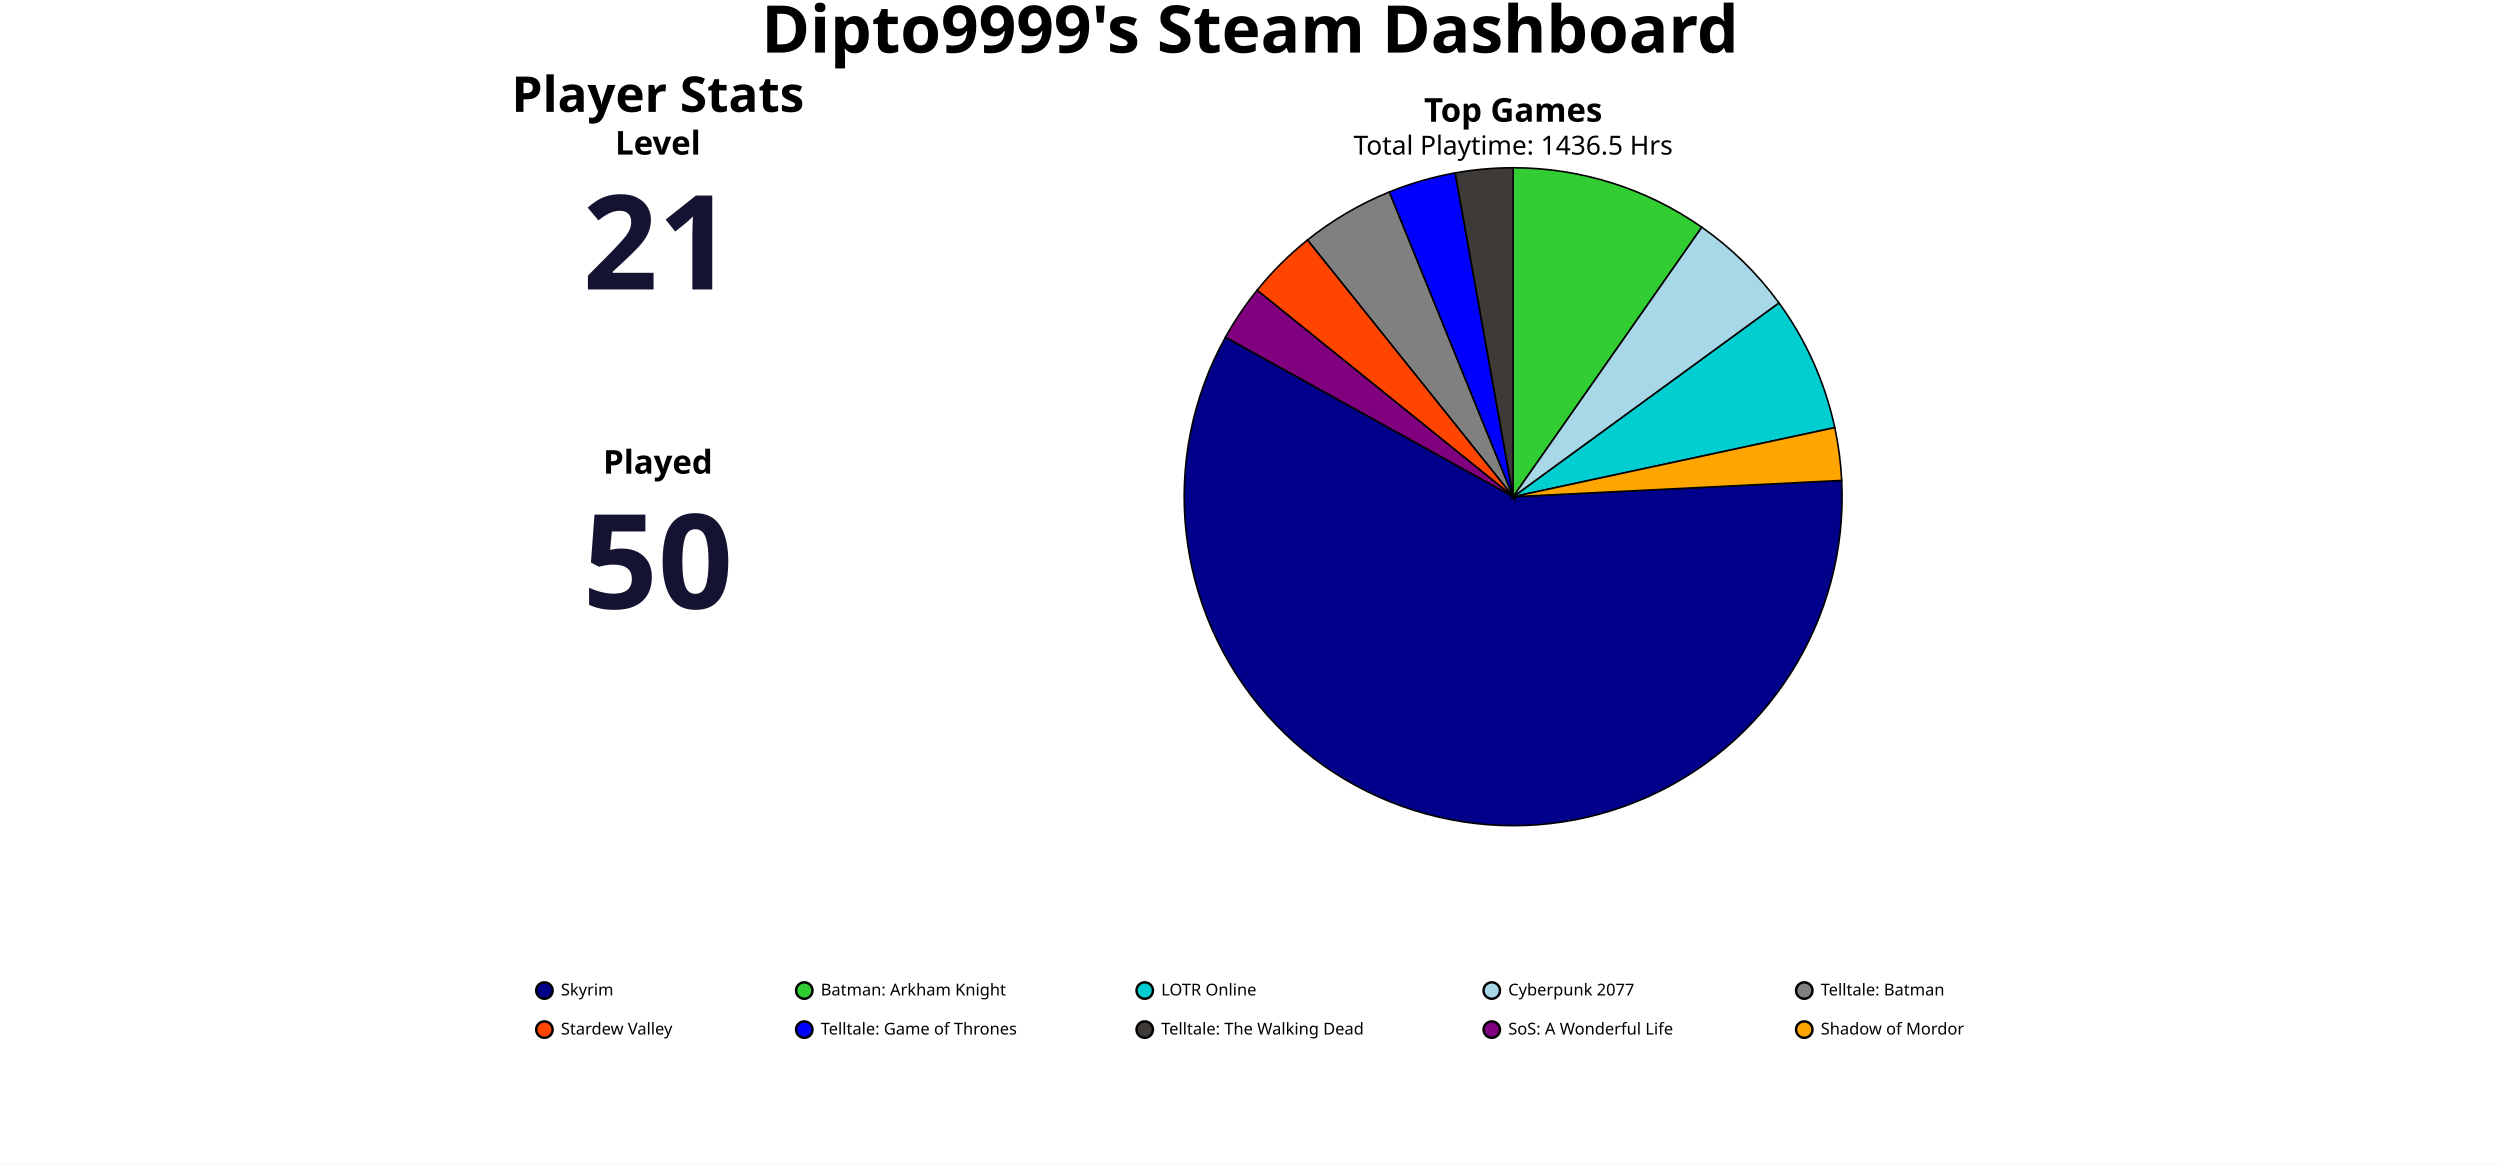
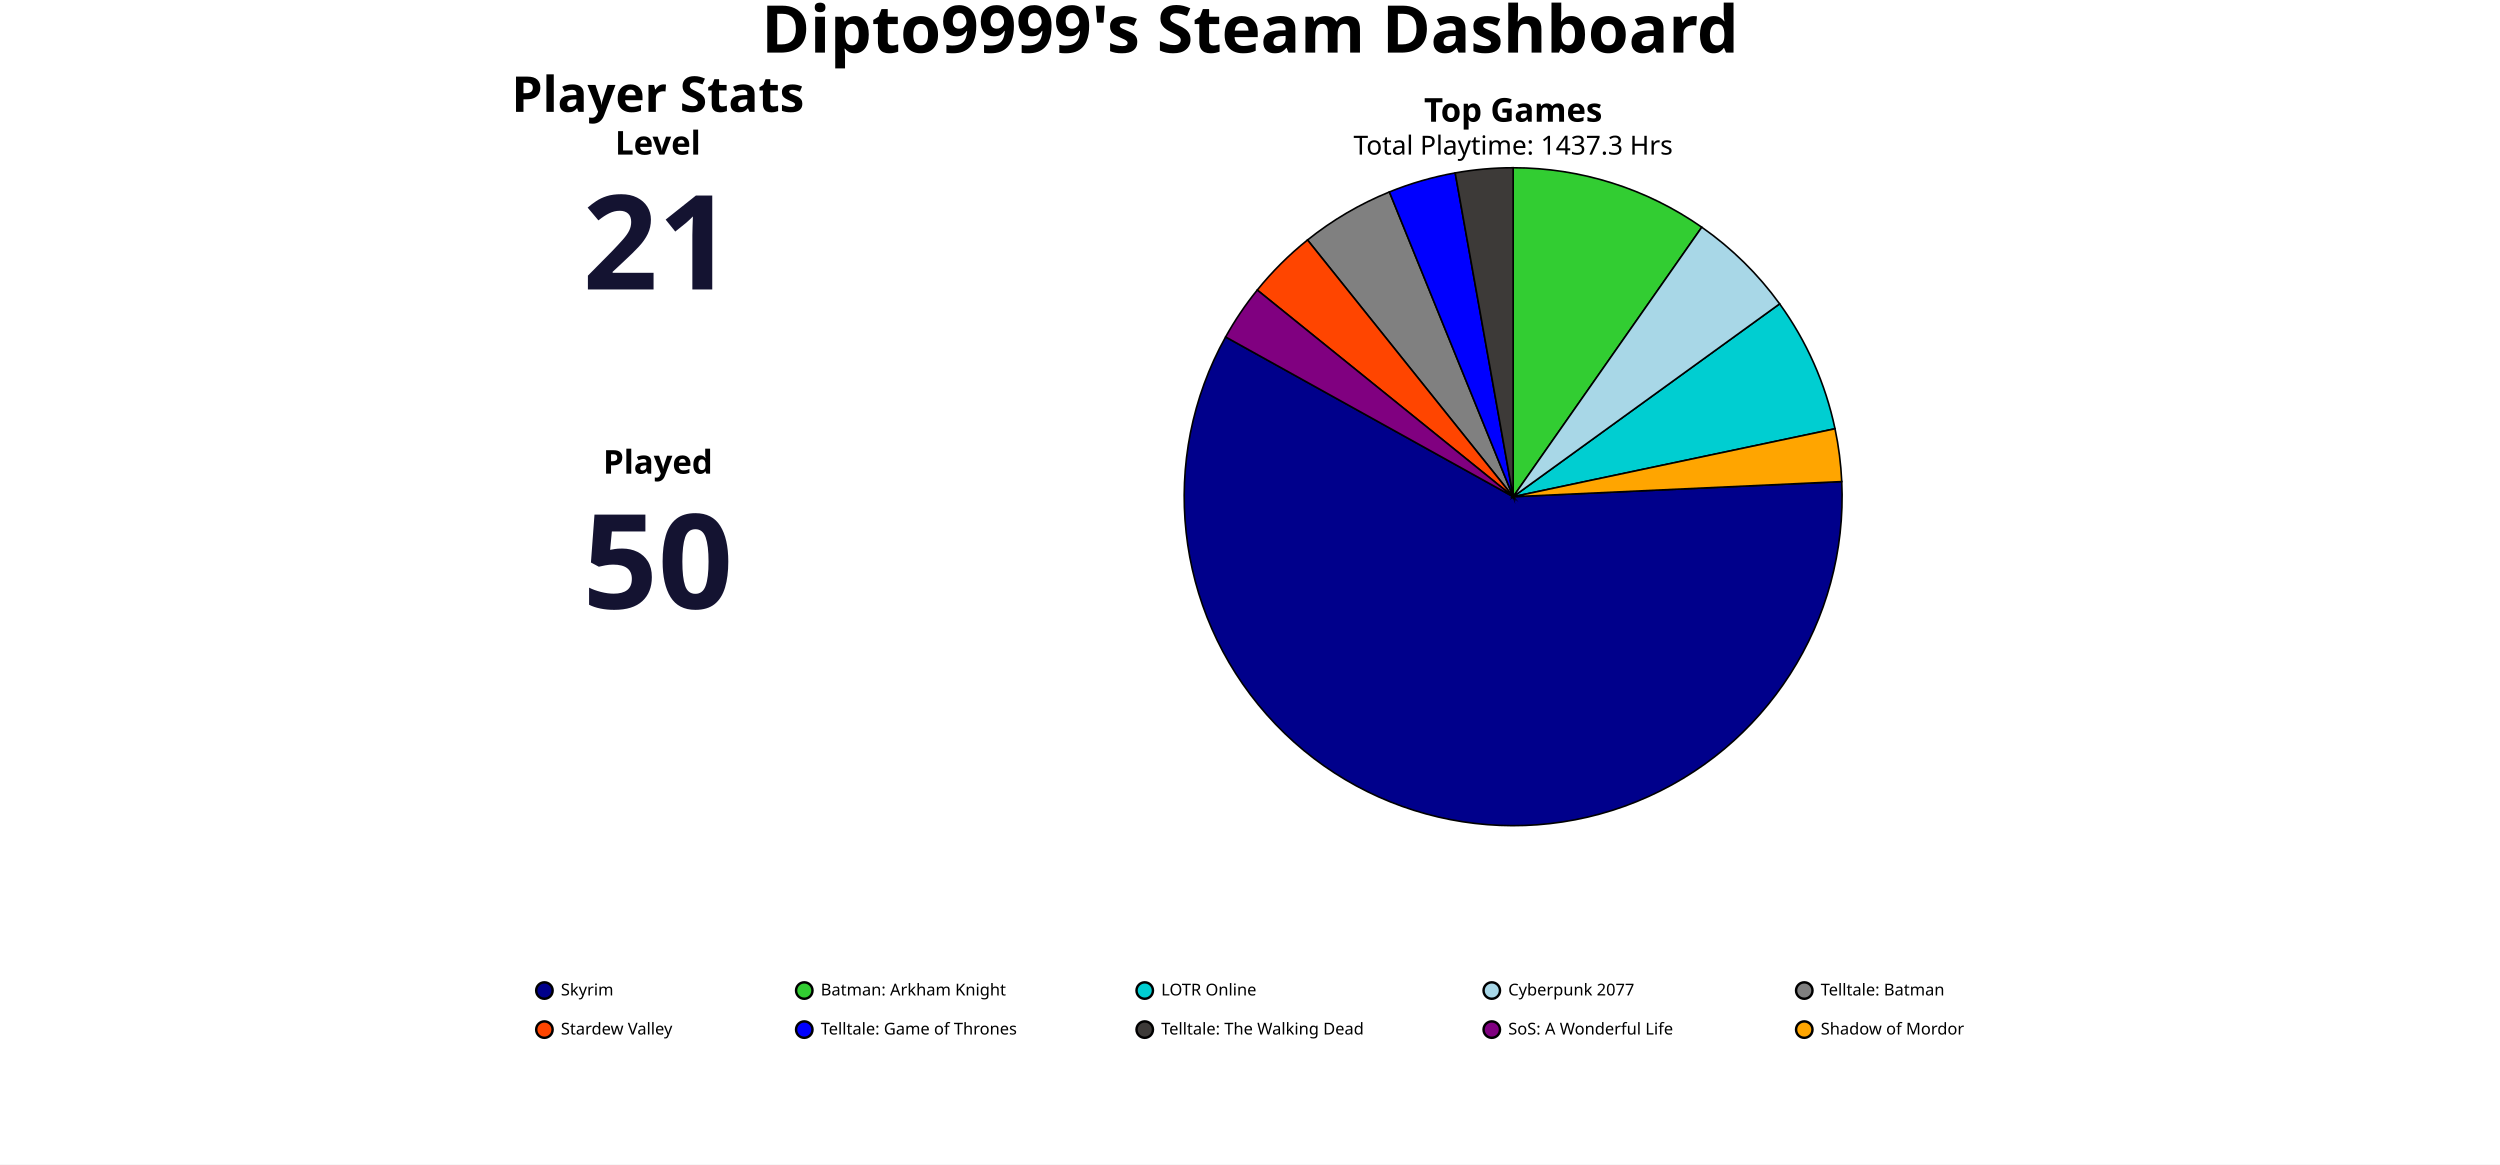
<svg xmlns="http://www.w3.org/2000/svg" version="1.1" class="marks" width="1520" height="708" viewBox="0 0 1520 708">
  <rect width="1520" height="708" fill="white" />
  <g fill="none" stroke-miterlimit="10" transform="translate(250,102)">
    <g class="mark-group role-frame root" role="graphics-object" aria-roledescription="group mark container">
      <g transform="translate(0,0)">
        <path class="background" aria-hidden="true" d="M0,0h0v0h0Z" />
        <g>
          <g class="mark-group role-scope concat_0_group" role="graphics-object" aria-roledescription="group mark container">
            <g transform="translate(0,0)">
              <path class="background" aria-hidden="true" d="M0,0h0v0h0Z" />
              <g>
                <g class="mark-group role-scope concat_0_concat_0_group" role="graphics-object" aria-roledescription="group mark container">
                  <g transform="translate(0,0)">
                    <path class="background" aria-hidden="true" d="M0,0h300v150h-300Z" stroke="#ddd" stroke-opacity="0" stroke-width="1.5" />
                    <g>
                      <g class="mark-text role-mark concat_0_concat_0_marks" role="graphics-object" aria-roledescription="text mark container">
                        <text aria-label="Metric: Level; Value: 21" role="graphics-symbol" aria-roledescription="text mark" text-anchor="middle" transform="translate(150,74)" font-family="sans-serif" font-size="80px" font-weight="bold" fill="#141331">21</text>
                      </g>
                      <g class="mark-group role-title">
                        <g transform="translate(150,-24)">
                          <path class="background" aria-hidden="true" d="M0,0h0v0h0Z" pointer-events="none" />
                          <g>
                            <g class="mark-text role-title-text" role="graphics-symbol" aria-roledescription="title" aria-label="Title text 'Level'" pointer-events="none">
                              <text text-anchor="middle" transform="translate(0,16)" font-family="sans-serif" font-size="20px" font-weight="bold" fill="#000" opacity="1">Level</text>
                            </g>
                          </g>
                          <path class="foreground" aria-hidden="true" d="" pointer-events="none" display="none" />
                        </g>
                      </g>
                    </g>
                    <path class="foreground" aria-hidden="true" d="" display="none" />
                  </g>
                </g>
                <g class="mark-group role-scope concat_0_concat_1_group" role="graphics-object" aria-roledescription="group mark container">
                  <g transform="translate(0,194)">
                    <path class="background" aria-hidden="true" d="M0,0h300v150h-300Z" stroke="#ddd" stroke-opacity="0" stroke-width="1.5" />
                    <g>
                      <g class="mark-text role-mark concat_0_concat_1_marks" role="graphics-object" aria-roledescription="text mark container">
                        <text aria-label="Metric: Played; Value: 50" role="graphics-symbol" aria-roledescription="text mark" text-anchor="middle" transform="translate(150,74)" font-family="sans-serif" font-size="80px" font-weight="bold" fill="#141331">50</text>
                      </g>
                      <g class="mark-group role-title">
                        <g transform="translate(150,-24)">
                          <path class="background" aria-hidden="true" d="M0,0h0v0h0Z" pointer-events="none" />
                          <g>
                            <g class="mark-text role-title-text" role="graphics-symbol" aria-roledescription="title" aria-label="Title text 'Played'" pointer-events="none">
                              <text text-anchor="middle" transform="translate(0,16)" font-family="sans-serif" font-size="20px" font-weight="bold" fill="#000" opacity="1">Played</text>
                            </g>
                          </g>
                          <path class="foreground" aria-hidden="true" d="" pointer-events="none" display="none" />
                        </g>
                      </g>
                    </g>
                    <path class="foreground" aria-hidden="true" d="" display="none" />
                  </g>
                </g>
                <g class="mark-group role-title">
                  <g transform="translate(150,-58)">
                    <path class="background" aria-hidden="true" d="M0,0h0v0h0Z" pointer-events="none" />
                    <g>
                      <g class="mark-text role-title-text" role="graphics-symbol" aria-roledescription="title" aria-label="Title text 'Player Stats'" pointer-events="none">
                        <text text-anchor="middle" transform="translate(0,24)" font-family="sans-serif" font-size="30px" font-weight="bold" fill="#000" opacity="1">Player Stats</text>
                      </g>
                    </g>
                    <path class="foreground" aria-hidden="true" d="" pointer-events="none" display="none" />
                  </g>
                </g>
              </g>
              <path class="foreground" aria-hidden="true" d="" display="none" />
            </g>
          </g>
          <g class="mark-group role-scope concat_1_group" role="graphics-object" aria-roledescription="group mark container">
            <g transform="translate(320,0)">
              <path class="background" aria-hidden="true" d="M0,0h700v400h-700Z" />
              <g>
                <g class="mark-arc role-mark concat_1_marks" role="graphics-object" aria-roledescription="arc mark container">
-                   <path aria-label="playtime_percentage: 58.84; name: Skyrim; Game: Skyrim; Time (Hrs): 845.3; Playtime (%): 58.84" role="graphics-symbol" aria-roledescription="arc mark" transform="translate(350,200)" d="M-174.907,-96.992A200,200,0,1,0,199.755,-9.893L0,0Z" fill="#00008B" stroke="black" stroke-width="1" />
-                   <path aria-label="playtime_percentage: 9.72; name: Batman: Arkham Knight; Game: Batman: Arkham Knight; Time (Hrs): 139.7; Playtime (%): 9.72" role="graphics-symbol" aria-roledescription="arc mark" transform="translate(350,200)" d="M114.702,-163.839A200,200,0,0,0,0,-200L0,0Z" fill="#32CD32" stroke="black" stroke-width="1" />
-                   <path aria-label="playtime_percentage: 6.66; name: LOTR Online; Game: LOTR Online; Time (Hrs): 95.7; Playtime (%): 6.66" role="graphics-symbol" aria-roledescription="arc mark" transform="translate(350,200)" d="M195.539,-42.006A200,200,0,0,0,161.593,-117.847L0,0Z" fill="#00CED1" stroke="black" stroke-width="1" />
-                   <path aria-label="playtime_percentage: 5.25; name: Cyberpunk 2077; Game: Cyberpunk 2077; Time (Hrs): 75.5; Playtime (%): 5.25" role="graphics-symbol" aria-roledescription="arc mark" transform="translate(350,200)" d="M161.593,-117.847A200,200,0,0,0,114.702,-163.839L0,0Z" fill="#A8D7E7" stroke="black" stroke-width="1" />
-                   <path aria-label="playtime_percentage: 4.61; name: Telltale: Batman; Game: Telltale: Batman; Time (Hrs): 66.2; Playtime (%): 4.61" role="graphics-symbol" aria-roledescription="arc mark" transform="translate(350,200)" d="M-75.265,-185.298A200,200,0,0,0,-125.059,-156.078L0,0Z" fill="#808080" stroke="black" stroke-width="1" />
-                   <path aria-label="playtime_percentage: 3.45; name: Stardew Valley; Game: Stardew Valley; Time (Hrs): 49.5; Playtime (%): 3.45" role="graphics-symbol" aria-roledescription="arc mark" transform="translate(350,200)" d="M-125.059,-156.078A200,200,0,0,0,-155.704,-125.524L0,0Z" fill="#FF4500" stroke="black" stroke-width="1" />
-                   <path aria-label="playtime_percentage: 3.32; name: Telltale: Game of Thrones; Game: Telltale: Game of Thrones; Time (Hrs): 47.7; Playtime (%): 3.32" role="graphics-symbol" aria-roledescription="arc mark" transform="translate(350,200)" d="M-35.256,-196.868A200,200,0,0,0,-75.265,-185.298L0,0Z" fill="#0000FF" stroke="black" stroke-width="1" />
-                   <path aria-label="playtime_percentage: 2.82; name: Telltale: The Walking Dead; Game: Telltale: The Walking Dead; Time (Hrs): 40.5; Playtime (%): 2.82" role="graphics-symbol" aria-roledescription="arc mark" transform="translate(350,200)" d="M0,-200A200,200,0,0,0,-35.256,-196.868L0,0Z" fill="#3D3A38" stroke="black" stroke-width="1" />
-                   <path aria-label="playtime_percentage: 2.74; name: SoS: A Wonderful Life; Game: SoS: A Wonderful Life; Time (Hrs): 39.4; Playtime (%): 2.74" role="graphics-symbol" aria-roledescription="arc mark" transform="translate(350,200)" d="M-155.704,-125.524A200,200,0,0,0,-174.907,-96.992L0,0Z" fill="#800080" stroke="black" stroke-width="1" />
-                   <path aria-label="playtime_percentage: 2.58; name: Shadow of Mordor; Game: Shadow of Mordor; Time (Hrs): 37.0; Playtime (%): 2.58" role="graphics-symbol" aria-roledescription="arc mark" transform="translate(350,200)" d="M199.755,-9.893A200,200,0,0,0,195.539,-42.006L0,0Z" fill="#FFA500" stroke="black" stroke-width="1" />
+                   <path aria-label="playtime_percentage: 58.81; name: Skyrim; Game: Skyrim; Time (Hrs): 845.3; Playtime (%): 58.81" role="graphics-symbol" aria-roledescription="arc mark" transform="translate(350,200)" d="M-174.826,-97.139A200,200,0,1,0,199.788,-9.201L0,0Z" fill="#00008B" stroke="black" stroke-width="1" />
+                   <path aria-label="playtime_percentage: 9.72; name: Batman: Arkham Knight; Game: Batman: Arkham Knight; Time (Hrs): 139.7; Playtime (%): 9.72" role="graphics-symbol" aria-roledescription="arc mark" transform="translate(350,200)" d="M114.682,-163.853A200,200,0,0,0,0,-200L0,0Z" fill="#32CD32" stroke="black" stroke-width="1" />
+                   <path aria-label="playtime_percentage: 6.66; name: LOTR Online; Game: LOTR Online; Time (Hrs): 95.7; Playtime (%): 6.66" role="graphics-symbol" aria-roledescription="arc mark" transform="translate(350,200)" d="M195.685,-41.322A200,200,0,0,0,162.014,-117.267L0,0Z" fill="#00CED1" stroke="black" stroke-width="1" />
+                   <path aria-label="playtime_percentage: 5.31; name: Cyberpunk 2077; Game: Cyberpunk 2077; Time (Hrs): 76.3; Playtime (%): 5.31" role="graphics-symbol" aria-roledescription="arc mark" transform="translate(350,200)" d="M162.014,-117.267A200,200,0,0,0,114.682,-163.853L0,0Z" fill="#A8D7E7" stroke="black" stroke-width="1" />
+                   <path aria-label="playtime_percentage: 4.61; name: Telltale: Batman; Game: Telltale: Batman; Time (Hrs): 66.2; Playtime (%): 4.61" role="graphics-symbol" aria-roledescription="arc mark" transform="translate(350,200)" d="M-75.251,-185.303A200,200,0,0,0,-125.038,-156.095L0,0Z" fill="#808080" stroke="black" stroke-width="1" />
+                   <path aria-label="playtime_percentage: 3.44; name: Stardew Valley; Game: Stardew Valley; Time (Hrs): 49.5; Playtime (%): 3.44" role="graphics-symbol" aria-roledescription="arc mark" transform="translate(350,200)" d="M-125.038,-156.095A200,200,0,0,0,-155.602,-125.65L0,0Z" fill="#FF4500" stroke="black" stroke-width="1" />
+                   <path aria-label="playtime_percentage: 3.32; name: Telltale: Game of Thrones; Game: Telltale: Game of Thrones; Time (Hrs): 47.7; Playtime (%): 3.32" role="graphics-symbol" aria-roledescription="arc mark" transform="translate(350,200)" d="M-35.249,-196.869A200,200,0,0,0,-75.251,-185.303L0,0Z" fill="#0000FF" stroke="black" stroke-width="1" />
+                   <path aria-label="playtime_percentage: 2.82; name: Telltale: The Walking Dead; Game: Telltale: The Walking Dead; Time (Hrs): 40.5; Playtime (%): 2.82" role="graphics-symbol" aria-roledescription="arc mark" transform="translate(350,200)" d="M0,-200A200,200,0,0,0,-35.249,-196.869L0,0Z" fill="#3D3A38" stroke="black" stroke-width="1" />
+                   <path aria-label="playtime_percentage: 2.74; name: SoS: A Wonderful Life; Game: SoS: A Wonderful Life; Time (Hrs): 39.4; Playtime (%): 2.74" role="graphics-symbol" aria-roledescription="arc mark" transform="translate(350,200)" d="M-155.602,-125.65A200,200,0,0,0,-174.826,-97.139L0,0Z" fill="#800080" stroke="black" stroke-width="1" />
+                   <path aria-label="playtime_percentage: 2.58; name: Shadow of Mordor; Game: Shadow of Mordor; Time (Hrs): 37.0; Playtime (%): 2.58" role="graphics-symbol" aria-roledescription="arc mark" transform="translate(350,200)" d="M199.788,-9.201A200,200,0,0,0,195.685,-41.322L0,0Z" fill="#FFA500" stroke="black" stroke-width="1" />
                </g>
                <g class="mark-group role-title">
                  <g transform="translate(350,-44)">
                    <path class="background" aria-hidden="true" d="M0,0h0v0h0Z" pointer-events="none" />
                    <g>
                      <g class="mark-text role-title-text" role="graphics-symbol" aria-roledescription="title" aria-label="Title text 'Top Games'" pointer-events="none">
                        <text text-anchor="middle" transform="translate(0,16)" font-family="sans-serif" font-size="20px" font-weight="bold" fill="#000" opacity="1">Top Games</text>
                      </g>
-                       <g class="mark-text role-title-subtitle" role="graphics-symbol" aria-roledescription="subtitle" aria-label="Subtitle text 'Total Playtime: 1436.5 Hrs'" pointer-events="none">
-                         <text text-anchor="middle" transform="translate(0,36)" font-family="sans-serif" font-size="16px" fill="#000" opacity="1">Total Playtime: 1436.5 Hrs</text>
+                       <g class="mark-text role-title-subtitle" role="graphics-symbol" aria-roledescription="subtitle" aria-label="Subtitle text 'Total Playtime: 1437.3 Hrs'" pointer-events="none">
+                         <text text-anchor="middle" transform="translate(0,36)" font-family="sans-serif" font-size="16px" fill="#000" opacity="1">Total Playtime: 1437.3 Hrs</text>
                      </g>
                    </g>
                    <path class="foreground" aria-hidden="true" d="" pointer-events="none" display="none" />
                  </g>
                </g>
              </g>
              <path class="foreground" aria-hidden="true" d="" display="none" />
            </g>
          </g>
          <g class="mark-group role-legend" role="graphics-symbol" aria-roledescription="legend" aria-label="Symbol legend for fill color with 10 values: Skyrim, Batman: Arkham Knight, LOTR Online, Cyberpunk 2077, Telltale: Batman, ending with Shadow of Mordor">
            <g transform="translate(0,419)">
              <path class="background" aria-hidden="true" d="M0,0h1014v187h-1014Z" pointer-events="none" />
              <g>
                <g class="mark-group role-legend-entry">
                  <g transform="translate(75,75)">
                    <path class="background" aria-hidden="true" d="M0,0h0v0h0Z" pointer-events="none" />
                    <g>
                      <g class="mark-group role-scope" role="graphics-object" aria-roledescription="group mark container">
                        <g transform="translate(0,0.25)">
                          <path class="background" aria-hidden="true" d="M0,0h81.957v12.5h-81.957Z" pointer-events="none" opacity="1" />
                          <g>
                            <g class="mark-symbol role-legend-symbol" pointer-events="none">
                              <path transform="translate(6,6)" d="M5,0A5,5,0,1,1,-5,0A5,5,0,1,1,5,0" fill="#00008B" stroke="black" stroke-width="1.5" opacity="1" />
                            </g>
                            <g class="mark-text role-legend-label" pointer-events="none">
                              <text text-anchor="start" transform="translate(16,9)" font-family="sans-serif" font-size="10px" fill="#000" opacity="1">Skyrim</text>
                            </g>
                          </g>
                          <path class="foreground" aria-hidden="true" d="" pointer-events="none" display="none" />
                        </g>
                        <g transform="translate(158,0.25)">
                          <path class="background" aria-hidden="true" d="M0,0h130.316v12.5h-130.316Z" pointer-events="none" opacity="1" />
                          <g>
                            <g class="mark-symbol role-legend-symbol" pointer-events="none">
                              <path transform="translate(6,6)" d="M5,0A5,5,0,1,1,-5,0A5,5,0,1,1,5,0" fill="#32CD32" stroke="black" stroke-width="1.5" opacity="1" />
                            </g>
                            <g class="mark-text role-legend-label" pointer-events="none">
                              <text text-anchor="start" transform="translate(16,9)" font-family="sans-serif" font-size="10px" fill="#000" opacity="1">Batman: Arkham Knight</text>
                            </g>
                          </g>
                          <path class="foreground" aria-hidden="true" d="" pointer-events="none" display="none" />
                        </g>
                        <g transform="translate(365,0.25)">
                          <path class="background" aria-hidden="true" d="M0,0h134.394v12.5h-134.394Z" pointer-events="none" opacity="1" />
                          <g>
                            <g class="mark-symbol role-legend-symbol" pointer-events="none">
                              <path transform="translate(6,6)" d="M5,0A5,5,0,1,1,-5,0A5,5,0,1,1,5,0" fill="#00CED1" stroke="black" stroke-width="1.5" opacity="1" />
                            </g>
                            <g class="mark-text role-legend-label" pointer-events="none">
                              <text text-anchor="start" transform="translate(16,9)" font-family="sans-serif" font-size="10px" fill="#000" opacity="1">LOTR Online</text>
                            </g>
                          </g>
                          <path class="foreground" aria-hidden="true" d="" pointer-events="none" display="none" />
                        </g>
                        <g transform="translate(576,0.25)">
                          <path class="background" aria-hidden="true" d="M0,0h113.1v12.5h-113.1Z" pointer-events="none" opacity="1" />
                          <g>
                            <g class="mark-symbol role-legend-symbol" pointer-events="none">
                              <path transform="translate(6,6)" d="M5,0A5,5,0,1,1,-5,0A5,5,0,1,1,5,0" fill="#A8D7E7" stroke="black" stroke-width="1.5" opacity="1" />
                            </g>
                            <g class="mark-text role-legend-label" pointer-events="none">
                              <text text-anchor="start" transform="translate(16,9)" font-family="sans-serif" font-size="10px" fill="#000" opacity="1">Cyberpunk 2077</text>
                            </g>
                          </g>
                          <path class="foreground" aria-hidden="true" d="" pointer-events="none" display="none" />
                        </g>
                        <g transform="translate(766,0.25)">
                          <path class="background" aria-hidden="true" d="M0,0h97.709v12.5h-97.709Z" pointer-events="none" opacity="1" />
                          <g>
                            <g class="mark-symbol role-legend-symbol" pointer-events="none">
                              <path transform="translate(6,6)" d="M5,0A5,5,0,1,1,-5,0A5,5,0,1,1,5,0" fill="#808080" stroke="black" stroke-width="1.5" opacity="1" />
                            </g>
                            <g class="mark-text role-legend-label" pointer-events="none">
                              <text text-anchor="start" transform="translate(16,9)" font-family="sans-serif" font-size="10px" fill="#000" opacity="1">Telltale: Batman</text>
                            </g>
                          </g>
                          <path class="foreground" aria-hidden="true" d="" pointer-events="none" display="none" />
                        </g>
                        <g transform="translate(0,24)">
                          <path class="background" aria-hidden="true" d="M0,0h81.957v12.5h-81.957Z" pointer-events="none" opacity="1" />
                          <g>
                            <g class="mark-symbol role-legend-symbol" pointer-events="none">
                              <path transform="translate(6,6)" d="M5,0A5,5,0,1,1,-5,0A5,5,0,1,1,5,0" fill="#FF4500" stroke="black" stroke-width="1.5" opacity="1" />
                            </g>
                            <g class="mark-text role-legend-label" pointer-events="none">
                              <text text-anchor="start" transform="translate(16,9)" font-family="sans-serif" font-size="10px" fill="#000" opacity="1">Stardew Valley</text>
                            </g>
                          </g>
                          <path class="foreground" aria-hidden="true" d="" pointer-events="none" display="none" />
                        </g>
                        <g transform="translate(158,24)">
                          <path class="background" aria-hidden="true" d="M0,0h130.316v12.5h-130.316Z" pointer-events="none" opacity="1" />
                          <g>
                            <g class="mark-symbol role-legend-symbol" pointer-events="none">
                              <path transform="translate(6,6)" d="M5,0A5,5,0,1,1,-5,0A5,5,0,1,1,5,0" fill="#0000FF" stroke="black" stroke-width="1.5" opacity="1" />
                            </g>
                            <g class="mark-text role-legend-label" pointer-events="none">
                              <text text-anchor="start" transform="translate(16,9)" font-family="sans-serif" font-size="10px" fill="#000" opacity="1">Telltale: Game of Thrones</text>
                            </g>
                          </g>
                          <path class="foreground" aria-hidden="true" d="" pointer-events="none" display="none" />
                        </g>
                        <g transform="translate(365,24)">
                          <path class="background" aria-hidden="true" d="M0,0h134.394v12.5h-134.394Z" pointer-events="none" opacity="1" />
                          <g>
                            <g class="mark-symbol role-legend-symbol" pointer-events="none">
                              <path transform="translate(6,6)" d="M5,0A5,5,0,1,1,-5,0A5,5,0,1,1,5,0" fill="#3D3A38" stroke="black" stroke-width="1.5" opacity="1" />
                            </g>
                            <g class="mark-text role-legend-label" pointer-events="none">
                              <text text-anchor="start" transform="translate(16,9)" font-family="sans-serif" font-size="10px" fill="#000" opacity="1">Telltale: The Walking Dead</text>
                            </g>
                          </g>
                          <path class="foreground" aria-hidden="true" d="" pointer-events="none" display="none" />
                        </g>
                        <g transform="translate(576,24)">
                          <path class="background" aria-hidden="true" d="M0,0h113.1v12.5h-113.1Z" pointer-events="none" opacity="1" />
                          <g>
                            <g class="mark-symbol role-legend-symbol" pointer-events="none">
                              <path transform="translate(6,6)" d="M5,0A5,5,0,1,1,-5,0A5,5,0,1,1,5,0" fill="#800080" stroke="black" stroke-width="1.5" opacity="1" />
                            </g>
                            <g class="mark-text role-legend-label" pointer-events="none">
                              <text text-anchor="start" transform="translate(16,9)" font-family="sans-serif" font-size="10px" fill="#000" opacity="1">SoS: A Wonderful Life</text>
                            </g>
                          </g>
                          <path class="foreground" aria-hidden="true" d="" pointer-events="none" display="none" />
                        </g>
                        <g transform="translate(766,24)">
                          <path class="background" aria-hidden="true" d="M0,0h97.709v12.5h-97.709Z" pointer-events="none" opacity="1" />
                          <g>
                            <g class="mark-symbol role-legend-symbol" pointer-events="none">
                              <path transform="translate(6,6)" d="M5,0A5,5,0,1,1,-5,0A5,5,0,1,1,5,0" fill="#FFA500" stroke="black" stroke-width="1.5" opacity="1" />
                            </g>
                            <g class="mark-text role-legend-label" pointer-events="none">
                              <text text-anchor="start" transform="translate(16,9)" font-family="sans-serif" font-size="10px" fill="#000" opacity="1">Shadow of Mordor</text>
                            </g>
                          </g>
                          <path class="foreground" aria-hidden="true" d="" pointer-events="none" display="none" />
                        </g>
                      </g>
                    </g>
                    <path class="foreground" aria-hidden="true" d="" pointer-events="none" display="none" />
                  </g>
                </g>
              </g>
              <path class="foreground" aria-hidden="true" d="" pointer-events="none" display="none" />
            </g>
          </g>
          <g class="mark-group role-title">
            <g transform="translate(510,-102)">
              <path class="background" aria-hidden="true" d="M0,0h0v0h0Z" pointer-events="none" />
              <g>
                <g class="mark-text role-title-text" role="graphics-symbol" aria-roledescription="title" aria-label="Title text 'Dipto9999's Steam Dashboard'" pointer-events="none">
                  <text text-anchor="middle" transform="translate(0,32)" font-family="sans-serif" font-size="40px" font-weight="bold" fill="#000" opacity="1">Dipto9999's Steam Dashboard</text>
                </g>
              </g>
              <path class="foreground" aria-hidden="true" d="" pointer-events="none" display="none" />
            </g>
          </g>
        </g>
        <path class="foreground" aria-hidden="true" d="" display="none" />
      </g>
    </g>
  </g>
</svg>
